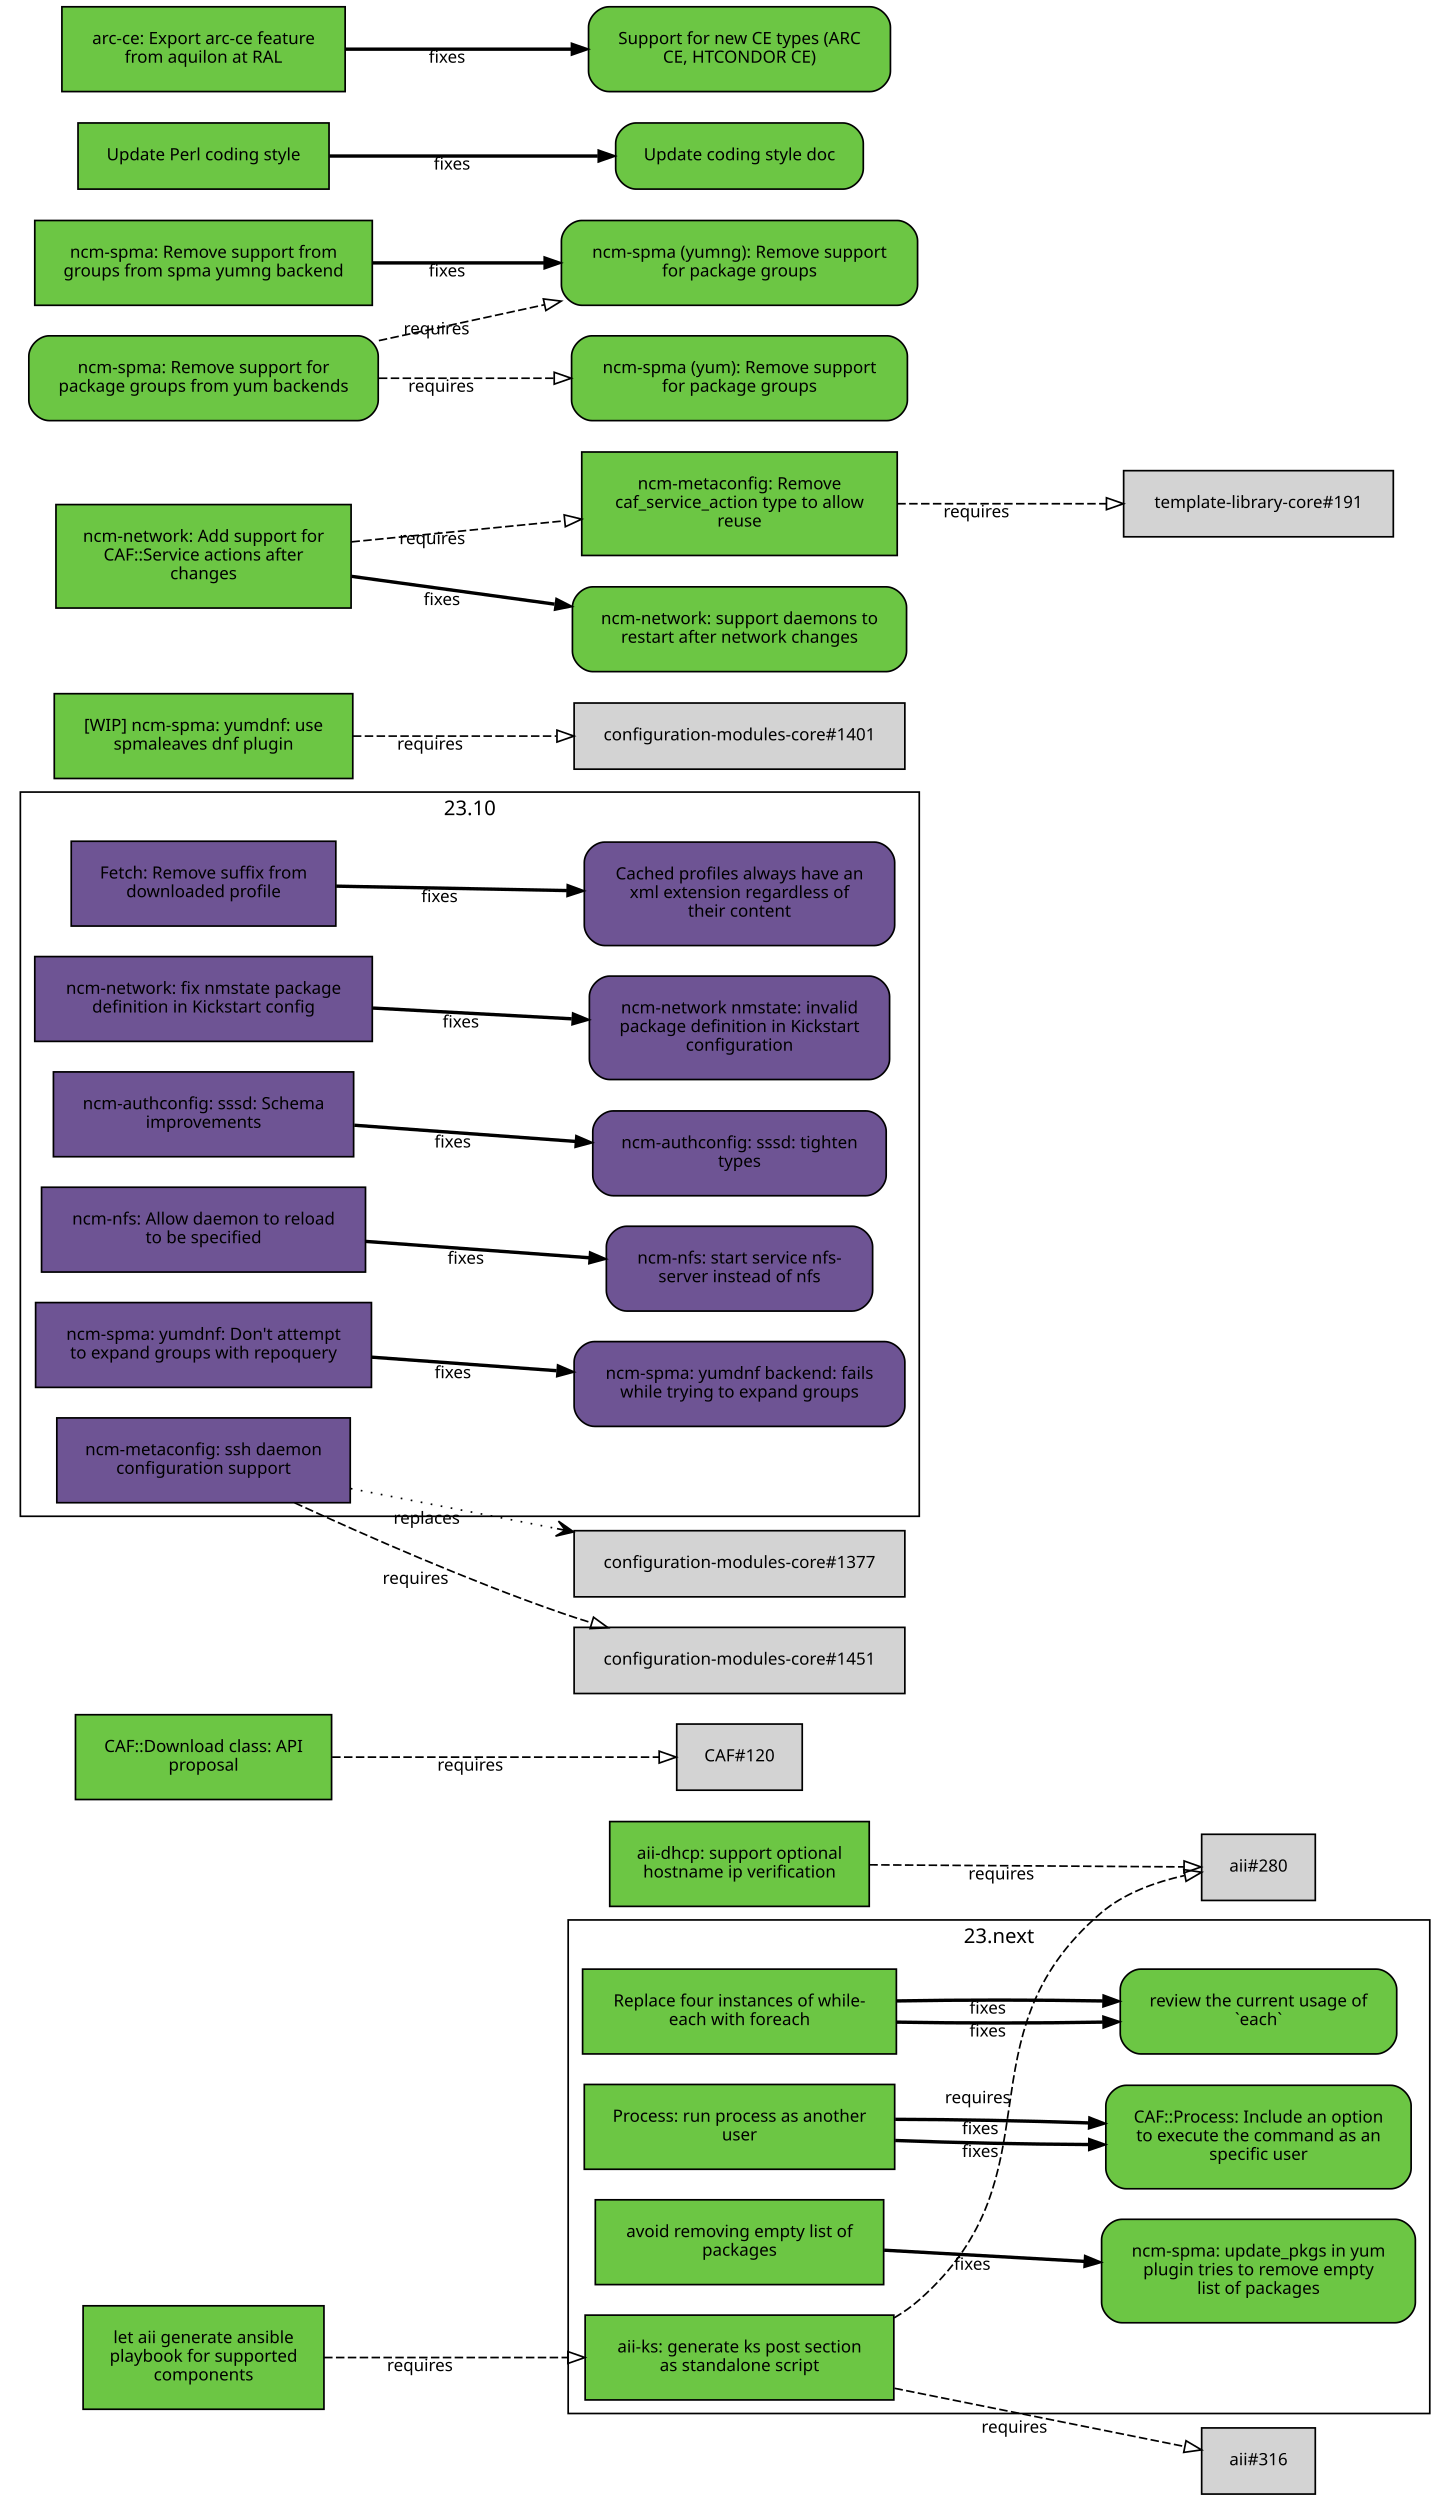
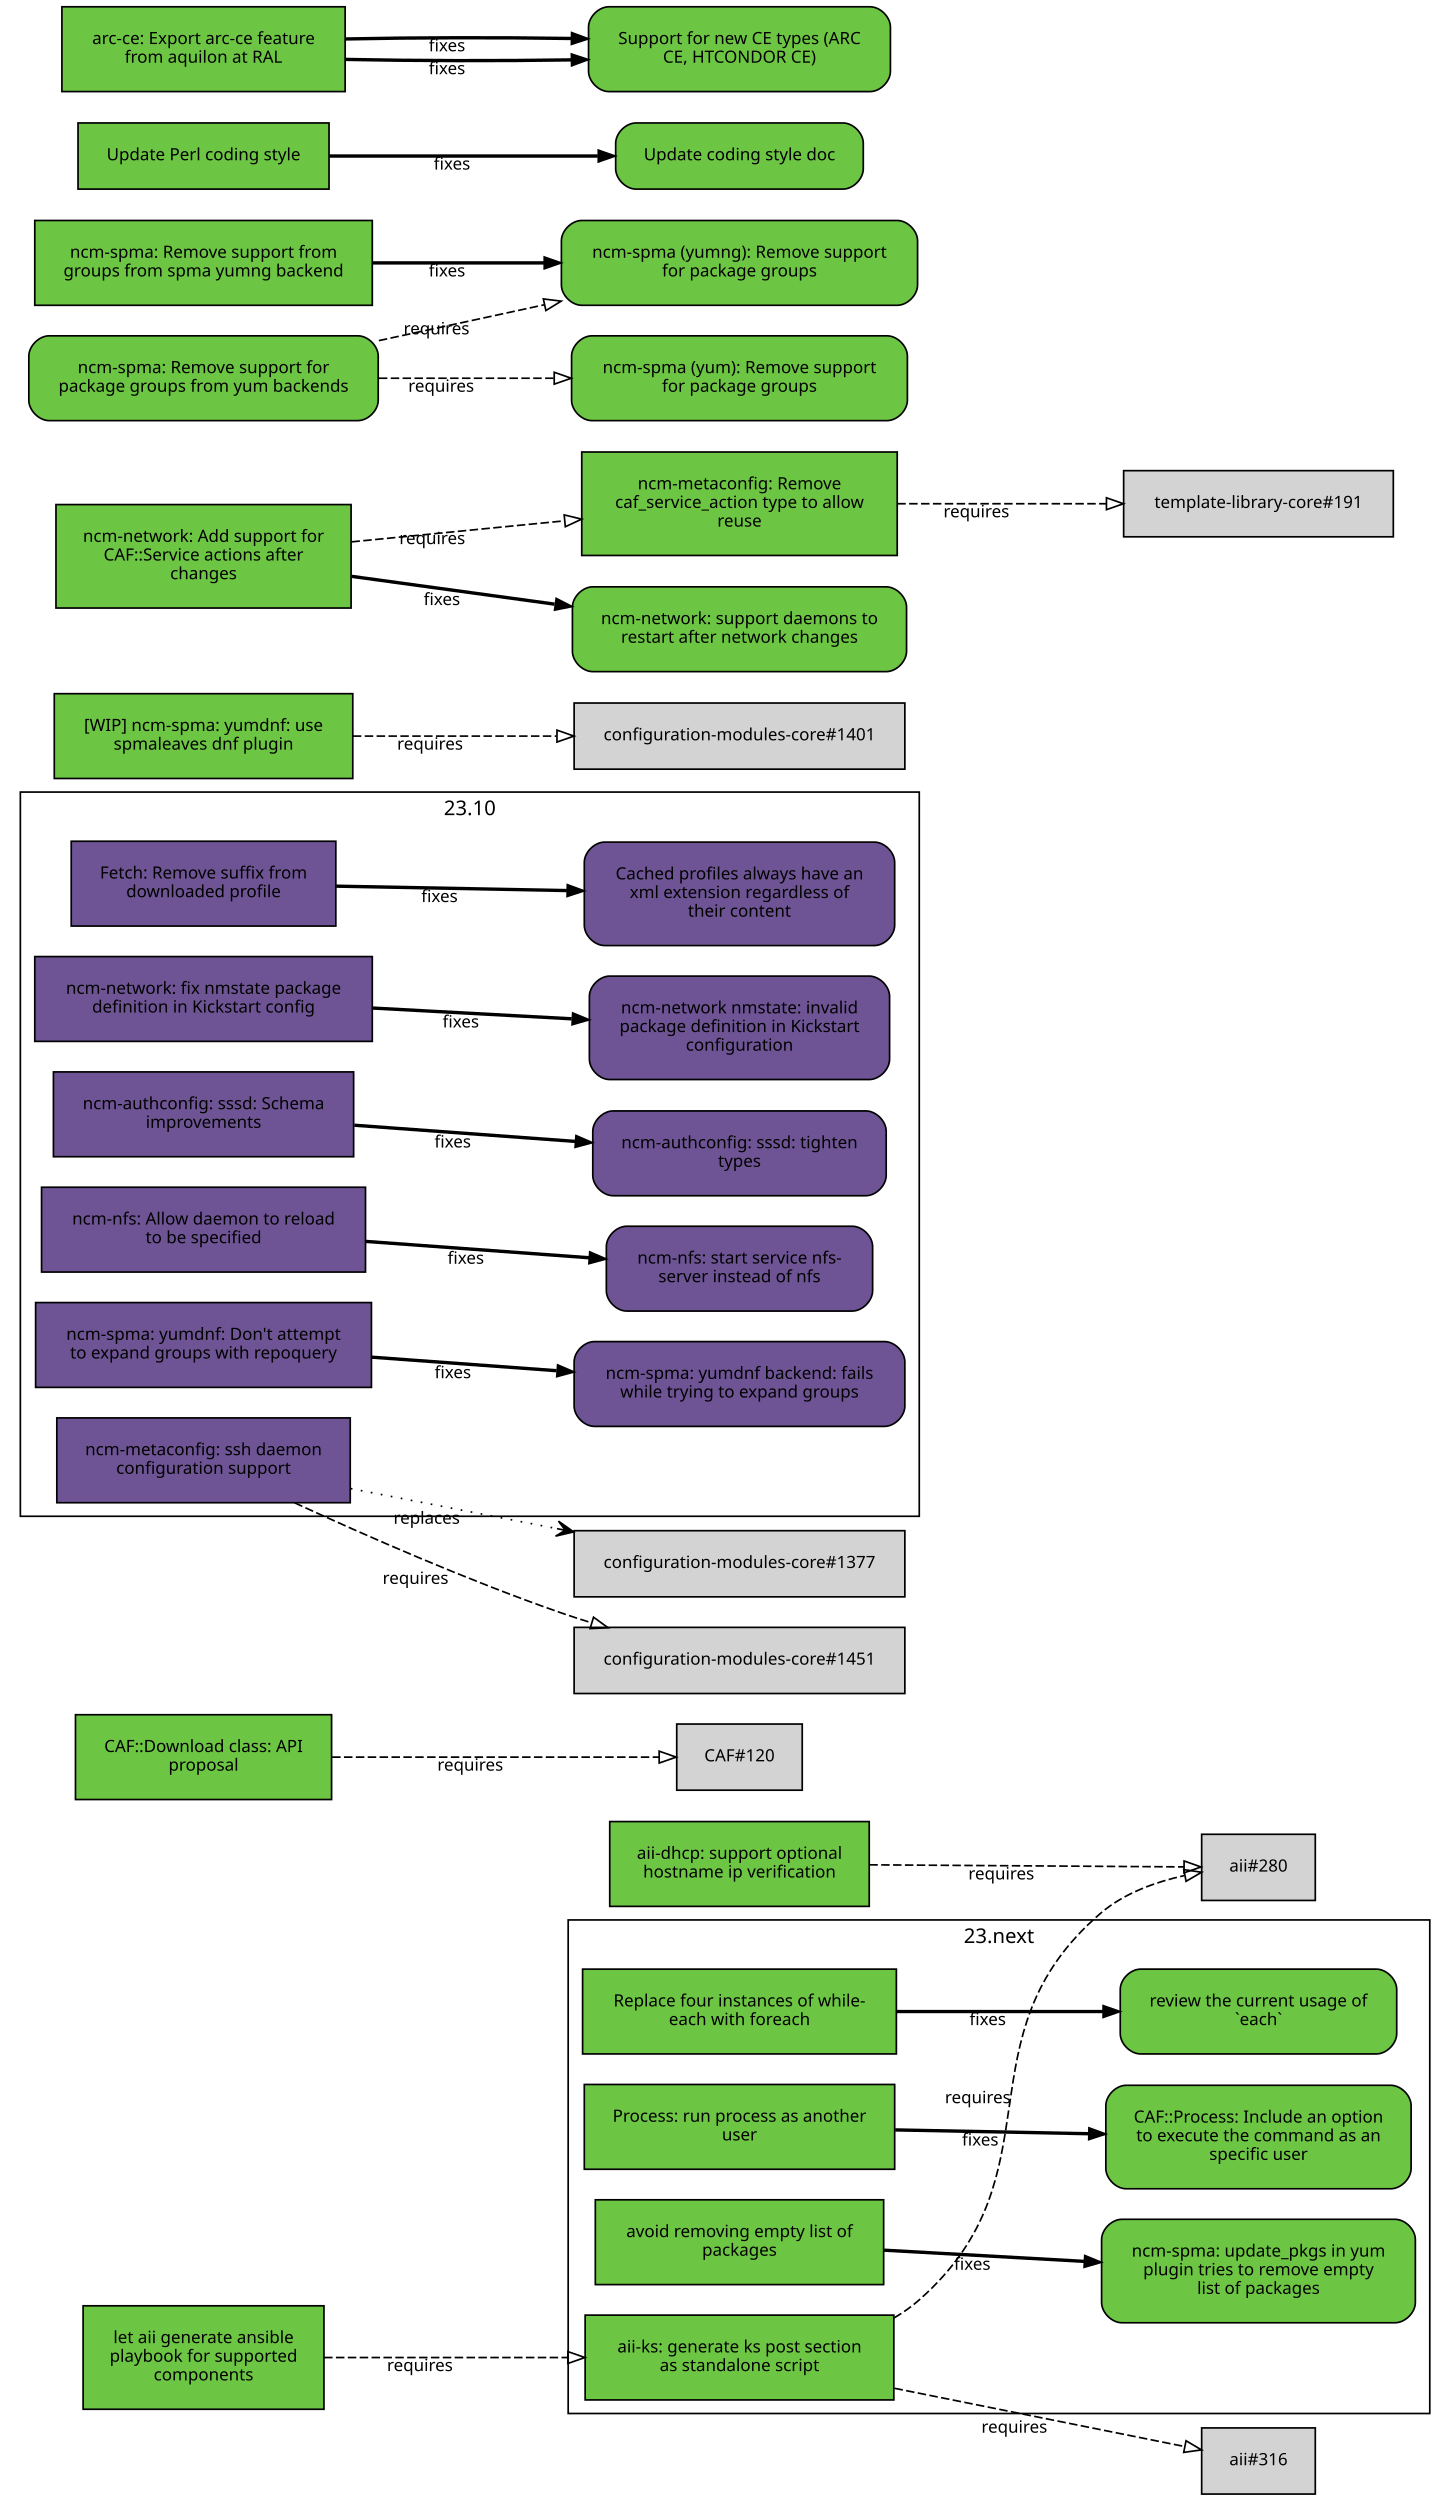
<svg xmlns="http://www.w3.org/2000/svg" xmlns:xlink="http://www.w3.org/1999/xlink" width="855pt" height="1474pt" viewBox="0.00 0.00 855.00 1474.00">
  <g id="graph0" class="graph" transform="scale(1 1) rotate(0) translate(4 1470)">
    <polygon fill="white" stroke="white" points="-4,5 -4,-1470 852,-1470 852,5 -4,5" />
    <g id="clust2" class="cluster">
      <polygon fill="none" stroke="black" points="8,-576 8,-1003 538,-1003 538,-576 8,-576" />
      <text text-anchor="middle" x="273" y="-989.4" font-family="Sans" font-size="12.00">23.10</text>
    </g>
    <g id="clust1" class="cluster">
      <polygon fill="none" stroke="black" points="331,-47 331,-338 839,-338 839,-47 331,-47" />
      <text text-anchor="middle" x="585" y="-324.4" font-family="Sans" font-size="12.00">23.next</text>
    </g>
    <g id="node1" class="node">
      <g id="a_node1">
        <a xlink:href="https://github.com/quattor/aii/pull/328" xlink:title="aii#328 (pull-request)" target="_parent">
          <polygon fill="#6cc644" stroke="black" points="523,-105 341,-105 341,-55 523,-55 523,-105" />
          <text text-anchor="middle" x="432" y="-83" font-family="Sans" font-size="10.00">aii-ks: generate ks post section</text>
          <text text-anchor="middle" x="432" y="-72" font-family="Sans" font-size="10.00">as standalone script</text>
        </a>
      </g>
    </g>
    <g id="node2" class="node">
      <polygon fill="lightgrey" stroke="black" points="771.5,-388.5 704.5,-388.5 704.5,-349.5 771.5,-349.5 771.5,-388.5" />
      <text text-anchor="middle" x="738" y="-366.5" font-family="Sans" font-size="10.00">aii#280</text>
    </g>
    <g id="edge1" class="edge">
      <path fill="none" stroke="black" stroke-dasharray="5,2" d="M523.177,-103.373C528.47,-106.484 533.473,-110.008 538,-114 621.964,-188.027 560.019,-269.143 645,-342 658.709,-353.754 677.321,-360.394 694.218,-364.145" />
      <polygon fill="none" stroke="black" points="693.975,-367.663 704.458,-366.126 695.305,-360.79 693.975,-367.663" />
      <text text-anchor="middle" x="572.527" y="-229.944" font-family="Sans" font-size="10.00">requires</text>
    </g>
    <g id="node3" class="node">
      <polygon fill="lightgrey" stroke="black" points="771.5,-38.5 704.5,-38.5 704.5,0.5 771.5,0.5 771.5,-38.5" />
      <text text-anchor="middle" x="738" y="-16.5" font-family="Sans" font-size="10.00">aii#316</text>
    </g>
    <g id="edge2" class="edge">
      <path fill="none" stroke="black" stroke-dasharray="5,2" d="M523.387,-61.863C580.055,-50.492 650.477,-36.362 694.595,-27.509" />
      <polygon fill="none" stroke="black" points="695.291,-30.939 704.407,-25.54 693.914,-24.076 695.291,-30.939" />
      <text text-anchor="middle" x="594.051" y="-35.671" font-family="Sans" font-size="10.00">requires</text>
    </g>
    <g id="node4" class="node">
      <g id="a_node4">
        <a xlink:href="https://github.com/quattor/aii/pull/331" xlink:title="aii#331 (pull-request)" target="_parent">
          <polygon fill="#6cc644" stroke="black" points="187,-110.5 45,-110.5 45,-49.5 187,-49.5 187,-110.5" />
          <text text-anchor="middle" x="116" y="-88.5" font-family="Sans" font-size="10.00">let aii generate ansible</text>
          <text text-anchor="middle" x="116" y="-77.5" font-family="Sans" font-size="10.00">playbook for supported</text>
          <text text-anchor="middle" x="116" y="-66.5" font-family="Sans" font-size="10.00">components</text>
        </a>
      </g>
    </g>
    <g id="edge3" class="edge">
      <path fill="none" stroke="black" stroke-dasharray="5,2" d="M187.077,-80C229.343,-80 283.883,-80 330.668,-80" />
      <polygon fill="none" stroke="black" points="330.834,-83.5 340.834,-80 330.834,-76.5 330.834,-83.5" />
      <text text-anchor="middle" x="243.574" y="-72" font-family="Sans" font-size="10.00">requires</text>
    </g>
    <g id="node5" class="node">
      <g id="a_node5">
        <a xlink:href="https://github.com/quattor/aii/pull/299" xlink:title="aii#299 (pull-request)" target="_parent">
          <polygon fill="#6cc644" stroke="black" points="508.5,-396 355.5,-396 355.5,-346 508.5,-346 508.5,-396" />
          <text text-anchor="middle" x="432" y="-374" font-family="Sans" font-size="10.00">aii-dhcp: support optional</text>
          <text text-anchor="middle" x="432" y="-363" font-family="Sans" font-size="10.00">hostname ip verification</text>
        </a>
      </g>
    </g>
    <g id="edge4" class="edge">
      <path fill="none" stroke="black" stroke-dasharray="5,2" d="M508.537,-370.503C567.023,-370.118 645.931,-369.599 694.049,-369.283" />
      <polygon fill="none" stroke="black" points="694.146,-372.782 704.123,-369.216 694.1,-365.782 694.146,-372.782" />
      <text text-anchor="middle" x="586.342" y="-361.86" font-family="Sans" font-size="10.00">requires</text>
    </g>
    <g id="node6" class="node">
      <g id="a_node6">
        <a xlink:href="https://github.com/quattor/CAF/pull/277" xlink:title="CAF#277 (pull-request)" target="_parent">
          <polygon fill="#6cc644" stroke="black" points="524.5,-309 339.5,-309 339.5,-259 524.5,-259 524.5,-309" />
          <text text-anchor="middle" x="432" y="-287" font-family="Sans" font-size="10.00">Replace four instances of while-</text>
          <text text-anchor="middle" x="432" y="-276" font-family="Sans" font-size="10.00">each with foreach</text>
        </a>
      </g>
    </g>
    <g id="node7" class="node">
      <g id="a_node7">
        <a xlink:href="https://github.com/quattor/CAF/issues/109" xlink:title="CAF#109 (issue)" target="_parent">
          <path fill="#6cc644" stroke="black" d="M807.5,-309C807.5,-309 668.5,-309 668.5,-309 662.5,-309 656.5,-303 656.5,-297 656.5,-297 656.5,-271 656.5,-271 656.5,-265 662.5,-259 668.5,-259 668.5,-259 807.5,-259 807.5,-259 813.5,-259 819.5,-265 819.5,-271 819.5,-271 819.5,-297 819.5,-297 819.5,-303 813.5,-309 807.5,-309" />
          <text text-anchor="middle" x="738" y="-287" font-family="Sans" font-size="10.00">review the current usage of</text>
          <text text-anchor="middle" x="738" y="-276" font-family="Sans" font-size="10.00">`each`</text>
        </a>
      </g>
    </g>
    <g id="edge5" class="edge">
-       <path fill="none" stroke="black" stroke-width="2" d="M524.622,-277.748C563.139,-277.079 607.831,-277.084 646.253,-277.763" />
-       <polygon fill="black" stroke="black" points="646.327,-281.265 656.394,-277.961 646.464,-274.266 646.327,-281.265" />
-       <text text-anchor="middle" x="578.345" y="-269.254" font-family="Sans" font-size="10.00">fixes</text>
-     </g>
-     <g id="edge7" class="edge">
-       <path fill="none" stroke="black" stroke-width="2" d="M524.622,-290.252C563.139,-290.921 607.831,-290.916 646.253,-290.237" />
-       <polygon fill="black" stroke="black" points="646.464,-293.734 656.394,-290.039 646.327,-286.735 646.464,-293.734" />
-       <text text-anchor="middle" x="578.345" y="-282.746" font-family="Sans" font-size="10.00">fixes</text>
+       <path fill="none" stroke="black" stroke-width="2" d="M524.622,-284C563.139,-284 607.831,-284 646.253,-284" />
+       <polygon fill="black" stroke="black" points="646.394,-287.5 656.394,-284 646.394,-280.5 646.394,-287.5" />
+       <text text-anchor="middle" x="578.345" y="-276" font-family="Sans" font-size="10.00">fixes</text>
    </g>
    <g id="node8" class="node">
      <g id="a_node8">
        <a xlink:href="https://github.com/quattor/CAF/pull/257" xlink:title="CAF#257 (pull-request)" target="_parent">
          <polygon fill="#6cc644" stroke="black" points="523.5,-241 340.5,-241 340.5,-191 523.5,-191 523.5,-241" />
          <text text-anchor="middle" x="432" y="-219" font-family="Sans" font-size="10.00">Process: run process as another</text>
          <text text-anchor="middle" x="432" y="-208" font-family="Sans" font-size="10.00">user</text>
        </a>
      </g>
    </g>
    <g id="node9" class="node">
      <g id="a_node9">
        <a xlink:href="https://github.com/quattor/CAF/issues/253" xlink:title="CAF#253 (issue)" target="_parent">
          <path fill="#6cc644" stroke="black" d="M816,-240.5C816,-240.5 660,-240.5 660,-240.5 654,-240.5 648,-234.5 648,-228.5 648,-228.5 648,-191.5 648,-191.5 648,-185.5 654,-179.5 660,-179.5 660,-179.5 816,-179.5 816,-179.5 822,-179.5 828,-185.5 828,-191.5 828,-191.5 828,-228.5 828,-228.5 828,-234.5 822,-240.5 816,-240.5" />
          <text text-anchor="middle" x="738" y="-218.5" font-family="Sans" font-size="10.00">CAF::Process: Include an option</text>
          <text text-anchor="middle" x="738" y="-207.5" font-family="Sans" font-size="10.00">to execute the command as an</text>
          <text text-anchor="middle" x="738" y="-196.5" font-family="Sans" font-size="10.00">specific user</text>
        </a>
      </g>
    </g>
    <g id="edge6" class="edge">
-       <path fill="none" stroke="black" stroke-width="2" d="M523.798,-207.97C559.701,-206.628 601.072,-205.766 637.762,-205.584" />
-       <polygon fill="black" stroke="black" points="637.989,-209.083 647.977,-205.551 637.966,-202.083 637.989,-209.083" />
-       <text text-anchor="middle" x="573.947" y="-198.231" font-family="Sans" font-size="10.00">fixes</text>
-     </g>
-     <g id="edge8" class="edge">
-       <path fill="none" stroke="black" stroke-width="2" d="M523.798,-220.446C559.701,-220.371 601.072,-219.6 637.762,-218.333" />
-       <polygon fill="black" stroke="black" points="638.111,-221.823 647.977,-217.963 637.857,-214.828 638.111,-221.823" />
-       <text text-anchor="middle" x="573.947" y="-211.731" font-family="Sans" font-size="10.00">fixes</text>
+       <path fill="none" stroke="black" stroke-width="2" d="M523.798,-214.208C559.701,-213.499 601.072,-212.683 637.762,-211.959" />
+       <polygon fill="black" stroke="black" points="638.048,-215.454 647.977,-211.757 637.91,-208.455 638.048,-215.454" />
+       <text text-anchor="middle" x="573.947" y="-204.981" font-family="Sans" font-size="10.00">fixes</text>
    </g>
    <g id="node10" class="node">
      <g id="a_node10">
        <a xlink:href="https://github.com/quattor/CAF/pull/110" xlink:title="CAF#110 (pull-request)" target="_parent">
          <polygon fill="#6cc644" stroke="black" points="191.5,-459 40.5,-459 40.5,-409 191.5,-409 191.5,-459" />
          <text text-anchor="middle" x="116" y="-437" font-family="Sans" font-size="10.00">CAF::Download class: API</text>
          <text text-anchor="middle" x="116" y="-426" font-family="Sans" font-size="10.00">proposal</text>
        </a>
      </g>
    </g>
    <g id="node11" class="node">
      <polygon fill="lightgrey" stroke="black" points="469,-453.5 395,-453.5 395,-414.5 469,-414.5 469,-453.5" />
      <text text-anchor="middle" x="432" y="-431.5" font-family="Sans" font-size="10.00">CAF#120</text>
    </g>
-     <g id="edge9" class="edge">
+     <g id="edge7" class="edge">
      <path fill="none" stroke="black" stroke-dasharray="5,2" d="M191.812,-434C251.718,-434 333.856,-434 384.623,-434" />
      <polygon fill="none" stroke="black" points="384.651,-437.5 394.651,-434 384.651,-430.5 384.651,-437.5" />
      <text text-anchor="middle" x="273.255" y="-426" font-family="Sans" font-size="10.00">requires</text>
    </g>
    <g id="node12" class="node">
      <g id="a_node12">
        <a xlink:href="https://github.com/quattor/CCM/pull/210" xlink:title="CCM#210 (pull-request)" target="_parent">
          <polygon fill="#6e5494" stroke="black" points="194,-974 38,-974 38,-924 194,-924 194,-974" />
          <text text-anchor="middle" x="116" y="-952" font-family="Sans" font-size="10.00">Fetch: Remove suffix from</text>
          <text text-anchor="middle" x="116" y="-941" font-family="Sans" font-size="10.00">downloaded profile</text>
        </a>
      </g>
    </g>
    <g id="node13" class="node">
      <g id="a_node13">
        <a xlink:href="https://github.com/quattor/CCM/issues/204" xlink:title="CCM#204 (issue)" target="_parent">
          <path fill="#6e5494" stroke="black" d="M511.5,-973.5C511.5,-973.5 352.5,-973.5 352.5,-973.5 346.5,-973.5 340.5,-967.5 340.5,-961.5 340.5,-961.5 340.5,-924.5 340.5,-924.5 340.5,-918.5 346.5,-912.5 352.5,-912.5 352.5,-912.5 511.5,-912.5 511.5,-912.5 517.5,-912.5 523.5,-918.5 523.5,-924.5 523.5,-924.5 523.5,-961.5 523.5,-961.5 523.5,-967.5 517.5,-973.5 511.5,-973.5" />
          <text text-anchor="middle" x="432" y="-951.5" font-family="Sans" font-size="10.00">Cached profiles always have an</text>
          <text text-anchor="middle" x="432" y="-940.5" font-family="Sans" font-size="10.00">xml extension regardless of</text>
          <text text-anchor="middle" x="432" y="-929.5" font-family="Sans" font-size="10.00">their content</text>
        </a>
      </g>
    </g>
-     <g id="edge10" class="edge">
+     <g id="edge8" class="edge">
      <path fill="none" stroke="black" stroke-width="2" d="M194.215,-947.525C235.236,-946.741 286.154,-945.768 330.251,-944.925" />
      <polygon fill="black" stroke="black" points="330.492,-948.421 340.423,-944.731 330.358,-941.423 330.492,-948.421" />
      <text text-anchor="middle" x="255.112" y="-938.132" font-family="Sans" font-size="10.00">fixes</text>
    </g>
    <g id="node14" class="node">
      <g id="a_node14">
        <a xlink:href="https://github.com/quattor/configuration-modules-core/pull/1630" xlink:title="configuration-modules-core#1630 (pull-request)" target="_parent">
          <polygon fill="#6e5494" stroke="black" points="215.5,-906 16.5,-906 16.5,-856 215.5,-856 215.5,-906" />
          <text text-anchor="middle" x="116" y="-884" font-family="Sans" font-size="10.00">ncm-network: fix nmstate package</text>
          <text text-anchor="middle" x="116" y="-873" font-family="Sans" font-size="10.00">definition in Kickstart config</text>
        </a>
      </g>
    </g>
    <g id="node15" class="node">
      <g id="a_node15">
        <a xlink:href="https://github.com/quattor/configuration-modules-core/issues/1629" xlink:title="configuration-modules-core#1629 (issue)" target="_parent">
          <path fill="#6e5494" stroke="black" d="M508.5,-894.5C508.5,-894.5 355.5,-894.5 355.5,-894.5 349.5,-894.5 343.5,-888.5 343.5,-882.5 343.5,-882.5 343.5,-845.5 343.5,-845.5 343.5,-839.5 349.5,-833.5 355.5,-833.5 355.5,-833.5 508.5,-833.5 508.5,-833.5 514.5,-833.5 520.5,-839.5 520.5,-845.5 520.5,-845.5 520.5,-882.5 520.5,-882.5 520.5,-888.5 514.5,-894.5 508.5,-894.5" />
          <text text-anchor="middle" x="432" y="-872.5" font-family="Sans" font-size="10.00">ncm-network nmstate: invalid</text>
          <text text-anchor="middle" x="432" y="-861.5" font-family="Sans" font-size="10.00">package definition in Kickstart</text>
          <text text-anchor="middle" x="432" y="-850.5" font-family="Sans" font-size="10.00">configuration</text>
        </a>
      </g>
    </g>
-     <g id="edge11" class="edge">
+     <g id="edge9" class="edge">
      <path fill="none" stroke="black" stroke-width="2" d="M215.921,-875.644C253.303,-873.621 295.798,-871.32 333.087,-869.301" />
      <polygon fill="black" stroke="black" points="333.662,-872.775 343.458,-868.74 333.283,-865.785 333.662,-872.775" />
      <text text-anchor="middle" x="267.683" y="-864.192" font-family="Sans" font-size="10.00">fixes</text>
    </g>
    <g id="node16" class="node">
      <g id="a_node16">
        <a xlink:href="https://github.com/quattor/configuration-modules-core/pull/1622" xlink:title="configuration-modules-core#1622 (pull-request)" target="_parent">
          <polygon fill="#6e5494" stroke="black" points="204.5,-838 27.5,-838 27.5,-788 204.5,-788 204.5,-838" />
          <text text-anchor="middle" x="116" y="-816" font-family="Sans" font-size="10.00">ncm-authconfig: sssd: Schema</text>
          <text text-anchor="middle" x="116" y="-805" font-family="Sans" font-size="10.00">improvements</text>
        </a>
      </g>
    </g>
    <g id="node17" class="node">
      <g id="a_node17">
        <a xlink:href="https://github.com/quattor/configuration-modules-core/issues/1471" xlink:title="configuration-modules-core#1471 (issue)" target="_parent">
          <path fill="#6e5494" stroke="black" d="M506.5,-815C506.5,-815 357.5,-815 357.5,-815 351.5,-815 345.5,-809 345.5,-803 345.5,-803 345.5,-777 345.5,-777 345.5,-771 351.5,-765 357.5,-765 357.5,-765 506.5,-765 506.5,-765 512.5,-765 518.5,-771 518.5,-777 518.5,-777 518.5,-803 518.5,-803 518.5,-809 512.5,-815 506.5,-815" />
          <text text-anchor="middle" x="432" y="-793" font-family="Sans" font-size="10.00">ncm-authconfig: sssd: tighten</text>
          <text text-anchor="middle" x="432" y="-782" font-family="Sans" font-size="10.00">types</text>
        </a>
      </g>
    </g>
-     <g id="edge12" class="edge">
+     <g id="edge10" class="edge">
      <path fill="none" stroke="black" stroke-width="2" d="M204.884,-806.563C245.446,-803.592 293.697,-800.057 335.189,-797.018" />
      <polygon fill="black" stroke="black" points="335.589,-800.498 345.307,-796.277 335.078,-793.517 335.589,-800.498" />
      <text text-anchor="middle" x="262.92" y="-793.433" font-family="Sans" font-size="10.00">fixes</text>
    </g>
    <g id="node18" class="node">
      <g id="a_node18">
        <a xlink:href="https://github.com/quattor/configuration-modules-core/pull/1621" xlink:title="configuration-modules-core#1621 (pull-request)" target="_parent">
          <polygon fill="#6e5494" stroke="black" points="211.5,-770 20.5,-770 20.5,-720 211.5,-720 211.5,-770" />
          <text text-anchor="middle" x="116" y="-748" font-family="Sans" font-size="10.00">ncm-nfs: Allow daemon to reload</text>
          <text text-anchor="middle" x="116" y="-737" font-family="Sans" font-size="10.00">to be specified</text>
        </a>
      </g>
    </g>
    <g id="node19" class="node">
      <g id="a_node19">
        <a xlink:href="https://github.com/quattor/configuration-modules-core/issues/1618" xlink:title="configuration-modules-core#1618 (issue)" target="_parent">
          <path fill="#6e5494" stroke="black" d="M498.5,-747C498.5,-747 365.5,-747 365.5,-747 359.5,-747 353.5,-741 353.5,-735 353.5,-735 353.5,-709 353.5,-709 353.5,-703 359.5,-697 365.5,-697 365.5,-697 498.5,-697 498.5,-697 504.5,-697 510.5,-703 510.5,-709 510.5,-709 510.5,-735 510.5,-735 510.5,-741 504.5,-747 498.5,-747" />
          <text text-anchor="middle" x="432" y="-725" font-family="Sans" font-size="10.00">ncm-nfs: start service nfs-</text>
          <text text-anchor="middle" x="432" y="-714" font-family="Sans" font-size="10.00">server instead of nfs</text>
        </a>
      </g>
    </g>
-     <g id="edge13" class="edge">
+     <g id="edge11" class="edge">
      <path fill="none" stroke="black" stroke-width="2" d="M211.636,-738.068C253.508,-735.001 302.447,-731.416 343.464,-728.412" />
      <polygon fill="black" stroke="black" points="343.722,-731.902 353.439,-727.681 343.21,-724.921 343.722,-731.902" />
      <text text-anchor="middle" x="270.635" y="-724.868" font-family="Sans" font-size="10.00">fixes</text>
    </g>
    <g id="node20" class="node">
      <g id="a_node20">
        <a xlink:href="https://github.com/quattor/configuration-modules-core/pull/1620" xlink:title="configuration-modules-core#1620 (pull-request)" target="_parent">
          <polygon fill="#6e5494" stroke="black" points="215,-702 17,-702 17,-652 215,-652 215,-702" />
          <text text-anchor="middle" x="116" y="-680" font-family="Sans" font-size="10.00">ncm-spma: yumdnf: Don't attempt</text>
          <text text-anchor="middle" x="116" y="-669" font-family="Sans" font-size="10.00">to expand groups with repoquery</text>
        </a>
      </g>
    </g>
    <g id="node21" class="node">
      <g id="a_node21">
        <a xlink:href="https://github.com/quattor/configuration-modules-core/issues/1524" xlink:title="configuration-modules-core#1524 (issue)" target="_parent">
          <path fill="#6e5494" stroke="black" d="M517.5,-679C517.5,-679 346.5,-679 346.5,-679 340.5,-679 334.5,-673 334.5,-667 334.5,-667 334.5,-641 334.5,-641 334.5,-635 340.5,-629 346.5,-629 346.5,-629 517.5,-629 517.5,-629 523.5,-629 529.5,-635 529.5,-641 529.5,-641 529.5,-667 529.5,-667 529.5,-673 523.5,-679 517.5,-679" />
          <text text-anchor="middle" x="432" y="-657" font-family="Sans" font-size="10.00">ncm-spma: yumdnf backend: fails</text>
          <text text-anchor="middle" x="432" y="-646" font-family="Sans" font-size="10.00">while trying to expand groups</text>
        </a>
      </g>
    </g>
-     <g id="edge14" class="edge">
+     <g id="edge12" class="edge">
      <path fill="none" stroke="black" stroke-width="2" d="M215.06,-669.817C249.699,-667.28 288.815,-664.415 324.146,-661.827" />
      <polygon fill="black" stroke="black" points="324.773,-665.29 334.491,-661.069 324.262,-658.309 324.773,-665.29" />
      <text text-anchor="middle" x="262.99" y="-657.428" font-family="Sans" font-size="10.00">fixes</text>
    </g>
    <g id="node22" class="node">
      <g id="a_node22">
        <a xlink:href="https://github.com/quattor/configuration-modules-core/pull/1554" xlink:title="configuration-modules-core#1554 (pull-request)" target="_parent">
          <polygon fill="#6cc644" stroke="black" points="517,-173 347,-173 347,-123 517,-123 517,-173" />
          <text text-anchor="middle" x="432" y="-151" font-family="Sans" font-size="10.00">avoid removing empty list of</text>
          <text text-anchor="middle" x="432" y="-140" font-family="Sans" font-size="10.00">packages</text>
        </a>
      </g>
    </g>
    <g id="node23" class="node">
      <g id="a_node23">
        <a xlink:href="https://github.com/quattor/configuration-modules-core/issues/1553" xlink:title="configuration-modules-core#1553 (issue)" target="_parent">
          <path fill="#6cc644" stroke="black" d="M818.5,-161.5C818.5,-161.5 657.5,-161.5 657.5,-161.5 651.5,-161.5 645.5,-155.5 645.5,-149.5 645.5,-149.5 645.5,-112.5 645.5,-112.5 645.5,-106.5 651.5,-100.5 657.5,-100.5 657.5,-100.5 818.5,-100.5 818.5,-100.5 824.5,-100.5 830.5,-106.5 830.5,-112.5 830.5,-112.5 830.5,-149.5 830.5,-149.5 830.5,-155.5 824.5,-161.5 818.5,-161.5" />
          <text text-anchor="middle" x="738" y="-139.5" font-family="Sans" font-size="10.00">ncm-spma: update_pkgs in yum</text>
          <text text-anchor="middle" x="738" y="-128.5" font-family="Sans" font-size="10.00">plugin tries to remove empty</text>
          <text text-anchor="middle" x="738" y="-117.5" font-family="Sans" font-size="10.00">list of packages</text>
        </a>
      </g>
    </g>
-     <g id="edge15" class="edge">
+     <g id="edge13" class="edge">
      <path fill="none" stroke="black" stroke-width="2" d="M517.277,-143.287C553.812,-141.244 596.909,-138.834 635.213,-136.692" />
      <polygon fill="black" stroke="black" points="635.57,-140.178 645.359,-136.125 635.179,-133.189 635.57,-140.178" />
      <text text-anchor="middle" x="569.248" y="-131.71" font-family="Sans" font-size="10.00">fixes</text>
    </g>
    <g id="node24" class="node">
      <g id="a_node24">
        <a xlink:href="https://github.com/quattor/configuration-modules-core/pull/1452" xlink:title="configuration-modules-core#1452 (pull-request)" target="_parent">
          <polygon fill="#6e5494" stroke="black" points="202.5,-634 29.5,-634 29.5,-584 202.5,-584 202.5,-634" />
          <text text-anchor="middle" x="116" y="-612" font-family="Sans" font-size="10.00">ncm-metaconfig: ssh daemon</text>
          <text text-anchor="middle" x="116" y="-601" font-family="Sans" font-size="10.00">configuration support</text>
        </a>
      </g>
    </g>
    <g id="node25" class="node">
      <polygon fill="lightgrey" stroke="black" points="529.5,-567.5 334.5,-567.5 334.5,-528.5 529.5,-528.5 529.5,-567.5" />
      <text text-anchor="middle" x="432" y="-545.5" font-family="Sans" font-size="10.00">configuration-modules-core#1377</text>
    </g>
-     <g id="edge16" class="edge">
+     <g id="edge14" class="edge">
      <path fill="none" stroke="black" stroke-dasharray="1,5" d="M202.802,-592.331C240.298,-585.047 284.669,-576.427 324.269,-568.734" />
      <polygon fill="black" stroke="black" points="334.228,-566.8 325.269,-573.124 329.319,-567.753 324.411,-568.707 324.411,-568.707 324.411,-568.707 329.319,-567.753 323.553,-564.289 334.228,-566.8 334.228,-566.8" />
      <text text-anchor="middle" x="247.583" y="-571.552" font-family="Sans" font-size="10.00">replaces</text>
    </g>
    <g id="node26" class="node">
      <polygon fill="lightgrey" stroke="black" points="529.5,-510.5 334.5,-510.5 334.5,-471.5 529.5,-471.5 529.5,-510.5" />
      <text text-anchor="middle" x="432" y="-488.5" font-family="Sans" font-size="10.00">configuration-modules-core#1451</text>
    </g>
-     <g id="edge17" class="edge">
+     <g id="edge15" class="edge">
      <path fill="none" stroke="black" stroke-dasharray="5,2" d="M169.693,-583.943C211.678,-564.586 272.288,-537.982 327,-519 332.797,-516.989 338.816,-515.033 344.905,-513.152" />
      <polygon fill="none" stroke="black" points="345.944,-516.495 354.51,-510.26 343.926,-509.792 345.944,-516.495" />
      <text text-anchor="middle" x="240.995" y="-536.113" font-family="Sans" font-size="10.00">requires</text>
    </g>
    <g id="node27" class="node">
      <g id="a_node27">
        <a xlink:href="https://github.com/quattor/configuration-modules-core/pull/1507" xlink:title="configuration-modules-core#1507 (pull-request)" target="_parent">
          <polygon fill="#6cc644" stroke="black" points="204,-1061 28,-1061 28,-1011 204,-1011 204,-1061" />
          <text text-anchor="middle" x="116" y="-1039" font-family="Sans" font-size="10.00">[WIP] ncm-spma: yumdnf: use</text>
          <text text-anchor="middle" x="116" y="-1028" font-family="Sans" font-size="10.00">spmaleaves dnf plugin</text>
        </a>
      </g>
    </g>
    <g id="node28" class="node">
      <polygon fill="lightgrey" stroke="black" points="529.5,-1055.5 334.5,-1055.5 334.5,-1016.5 529.5,-1016.5 529.5,-1055.5" />
      <text text-anchor="middle" x="432" y="-1033.5" font-family="Sans" font-size="10.00">configuration-modules-core#1401</text>
    </g>
-     <g id="edge18" class="edge">
+     <g id="edge16" class="edge">
      <path fill="none" stroke="black" stroke-dasharray="5,2" d="M204.05,-1036C241.203,-1036 284.927,-1036 324.027,-1036" />
      <polygon fill="none" stroke="black" points="324.391,-1039.5 334.391,-1036 324.391,-1032.5 324.391,-1039.5" />
      <text text-anchor="middle" x="249.549" y="-1028" font-family="Sans" font-size="10.00">requires</text>
    </g>
    <g id="node29" class="node">
      <g id="a_node29">
        <a xlink:href="https://github.com/quattor/configuration-modules-core/pull/1336" xlink:title="configuration-modules-core#1336 (pull-request)" target="_parent">
          <polygon fill="#6cc644" stroke="black" points="203,-1172.5 29,-1172.5 29,-1111.5 203,-1111.5 203,-1172.5" />
          <text text-anchor="middle" x="116" y="-1150.5" font-family="Sans" font-size="10.00">ncm-network: Add support for</text>
          <text text-anchor="middle" x="116" y="-1139.5" font-family="Sans" font-size="10.00">CAF::Service actions after</text>
          <text text-anchor="middle" x="116" y="-1128.5" font-family="Sans" font-size="10.00">changes</text>
        </a>
      </g>
    </g>
    <g id="node30" class="node">
      <g id="a_node30">
        <a xlink:href="https://github.com/quattor/configuration-modules-core/pull/1335" xlink:title="configuration-modules-core#1335 (pull-request)" target="_parent">
          <polygon fill="#6cc644" stroke="black" points="525,-1203.5 339,-1203.5 339,-1142.5 525,-1142.5 525,-1203.5" />
          <text text-anchor="middle" x="432" y="-1181.5" font-family="Sans" font-size="10.00">ncm-metaconfig: Remove</text>
          <text text-anchor="middle" x="432" y="-1170.5" font-family="Sans" font-size="10.00">caf_service_action type to allow</text>
          <text text-anchor="middle" x="432" y="-1159.5" font-family="Sans" font-size="10.00">reuse</text>
        </a>
      </g>
    </g>
-     <g id="edge19" class="edge">
+     <g id="edge17" class="edge">
      <path fill="none" stroke="black" stroke-dasharray="5,2" d="M203.217,-1150.51C242.047,-1154.35 288.184,-1158.9 328.746,-1162.9" />
      <polygon fill="none" stroke="black" points="328.636,-1166.41 338.931,-1163.91 329.323,-1159.44 328.636,-1166.41" />
      <text text-anchor="middle" x="250.868" y="-1149.19" font-family="Sans" font-size="10.00">requires</text>
    </g>
    <g id="node31" class="node">
      <g id="a_node31">
        <a xlink:href="https://github.com/quattor/configuration-modules-core/issues/1071" xlink:title="configuration-modules-core#1071 (issue)" target="_parent">
          <path fill="#6cc644" stroke="black" d="M518.5,-1124C518.5,-1124 345.5,-1124 345.5,-1124 339.5,-1124 333.5,-1118 333.5,-1112 333.5,-1112 333.5,-1086 333.5,-1086 333.5,-1080 339.5,-1074 345.5,-1074 345.5,-1074 518.5,-1074 518.5,-1074 524.5,-1074 530.5,-1080 530.5,-1086 530.5,-1086 530.5,-1112 530.5,-1112 530.5,-1118 524.5,-1124 518.5,-1124" />
          <text text-anchor="middle" x="432" y="-1102" font-family="Sans" font-size="10.00">ncm-network: support daemons to</text>
          <text text-anchor="middle" x="432" y="-1091" font-family="Sans" font-size="10.00">restart after network changes</text>
        </a>
      </g>
    </g>
-     <g id="edge20" class="edge">
+     <g id="edge18" class="edge">
      <path fill="none" stroke="black" stroke-width="2" d="M203.217,-1130.19C240.216,-1125.13 283.848,-1119.15 322.972,-1113.79" />
      <polygon fill="black" stroke="black" points="323.912,-1117.2 333.344,-1112.37 322.962,-1110.26 323.912,-1117.2" />
      <text text-anchor="middle" x="256.527" y="-1113.25" font-family="Sans" font-size="10.00">fixes</text>
    </g>
    <g id="node32" class="node">
      <polygon fill="lightgrey" stroke="black" points="817.5,-1192.5 658.5,-1192.5 658.5,-1153.5 817.5,-1153.5 817.5,-1192.5" />
      <text text-anchor="middle" x="738" y="-1170.5" font-family="Sans" font-size="10.00">template-library-core#191</text>
    </g>
-     <g id="edge21" class="edge">
+     <g id="edge19" class="edge">
      <path fill="none" stroke="black" stroke-dasharray="5,2" d="M525.035,-1173C564.097,-1173 609.452,-1173 648.16,-1173" />
      <polygon fill="none" stroke="black" points="648.369,-1176.5 658.369,-1173 648.369,-1169.5 648.369,-1176.5" />
      <text text-anchor="middle" x="571.665" y="-1165" font-family="Sans" font-size="10.00">requires</text>
    </g>
    <g id="node33" class="node">
      <g id="a_node33">
        <a xlink:href="https://github.com/quattor/configuration-modules-core/pull/1148" xlink:title="configuration-modules-core#1148 (pull-request)" target="_parent">
          <polygon fill="#6cc644" stroke="black" points="215.5,-1340 16.5,-1340 16.5,-1290 215.5,-1290 215.5,-1340" />
          <text text-anchor="middle" x="116" y="-1318" font-family="Sans" font-size="10.00">ncm-spma: Remove support from</text>
          <text text-anchor="middle" x="116" y="-1307" font-family="Sans" font-size="10.00">groups from spma yumng backend</text>
        </a>
      </g>
    </g>
    <g id="node34" class="node">
      <g id="a_node34">
        <a xlink:href="https://github.com/quattor/configuration-modules-core/issues/952" xlink:title="configuration-modules-core#952 (issue)" target="_parent">
          <path fill="#6cc644" stroke="black" d="M525,-1340C525,-1340 339,-1340 339,-1340 333,-1340 327,-1334 327,-1328 327,-1328 327,-1302 327,-1302 327,-1296 333,-1290 339,-1290 339,-1290 525,-1290 525,-1290 531,-1290 537,-1296 537,-1302 537,-1302 537,-1328 537,-1328 537,-1334 531,-1340 525,-1340" />
          <text text-anchor="middle" x="432" y="-1318" font-family="Sans" font-size="10.00">ncm-spma (yumng): Remove support</text>
          <text text-anchor="middle" x="432" y="-1307" font-family="Sans" font-size="10.00">for package groups</text>
        </a>
      </g>
    </g>
-     <g id="edge22" class="edge">
+     <g id="edge20" class="edge">
      <path fill="none" stroke="black" stroke-width="2" d="M215.921,-1315C247.933,-1315 283.695,-1315 316.726,-1315" />
      <polygon fill="black" stroke="black" points="316.883,-1318.5 326.883,-1315 316.882,-1311.5 316.883,-1318.5" />
      <text text-anchor="middle" x="259.546" y="-1307" font-family="Sans" font-size="10.00">fixes</text>
    </g>
    <g id="node35" class="node">
      <g id="a_node35">
        <a xlink:href="https://github.com/quattor/configuration-modules-core/issues/950" xlink:title="configuration-modules-core#950 (issue)" target="_parent">
          <path fill="#6cc644" stroke="black" d="M207,-1272C207,-1272 25,-1272 25,-1272 19,-1272 13,-1266 13,-1260 13,-1260 13,-1234 13,-1234 13,-1228 19,-1222 25,-1222 25,-1222 207,-1222 207,-1222 213,-1222 219,-1228 219,-1234 219,-1234 219,-1260 219,-1260 219,-1266 213,-1272 207,-1272" />
          <text text-anchor="middle" x="116" y="-1250" font-family="Sans" font-size="10.00">ncm-spma: Remove support for</text>
          <text text-anchor="middle" x="116" y="-1239" font-family="Sans" font-size="10.00">package groups from yum backends</text>
        </a>
      </g>
    </g>
    <g id="node36" class="node">
      <g id="a_node36">
        <a xlink:href="https://github.com/quattor/configuration-modules-core/issues/951" xlink:title="configuration-modules-core#951 (issue)" target="_parent">
          <path fill="#6cc644" stroke="black" d="M519,-1272C519,-1272 345,-1272 345,-1272 339,-1272 333,-1266 333,-1260 333,-1260 333,-1234 333,-1234 333,-1228 339,-1222 345,-1222 345,-1222 519,-1222 519,-1222 525,-1222 531,-1228 531,-1234 531,-1234 531,-1260 531,-1260 531,-1266 525,-1272 519,-1272" />
          <text text-anchor="middle" x="432" y="-1250" font-family="Sans" font-size="10.00">ncm-spma (yum): Remove support</text>
          <text text-anchor="middle" x="432" y="-1239" font-family="Sans" font-size="10.00">for package groups</text>
        </a>
      </g>
    </g>
-     <g id="edge23" class="edge">
+     <g id="edge21" class="edge">
      <path fill="none" stroke="black" stroke-dasharray="5,2" d="M219.381,-1247C252.386,-1247 289.071,-1247 322.502,-1247" />
      <polygon fill="none" stroke="black" points="322.765,-1250.5 332.765,-1247 322.765,-1243.5 322.765,-1250.5" />
      <text text-anchor="middle" x="256.107" y="-1239" font-family="Sans" font-size="10.00">requires</text>
    </g>
-     <g id="edge24" class="edge">
+     <g id="edge22" class="edge">
      <path fill="none" stroke="black" stroke-dasharray="5,2" d="M219.381,-1269.17C250.602,-1275.93 285.116,-1283.41 317.053,-1290.32" />
      <polygon fill="none" stroke="black" points="316.361,-1293.75 326.876,-1292.45 317.843,-1286.91 316.361,-1293.75" />
      <text text-anchor="middle" x="253.372" y="-1272.86" font-family="Sans" font-size="10.00">requires</text>
    </g>
    <g id="node37" class="node">
      <g id="a_node37">
        <a xlink:href="https://github.com/quattor/quattor.github.com/pull/278" xlink:title="quattor.github.com#278 (pull-request)" target="_parent">
          <polygon fill="#6cc644" stroke="black" points="190,-1397.5 42,-1397.5 42,-1358.5 190,-1358.5 190,-1397.5" />
          <text text-anchor="middle" x="116" y="-1375.5" font-family="Sans" font-size="10.00">Update Perl coding style</text>
        </a>
      </g>
    </g>
    <g id="node38" class="node">
      <g id="a_node38">
        <a xlink:href="https://github.com/quattor/quattor.github.com/issues/215" xlink:title="quattor.github.com#215 (issue)" target="_parent">
          <path fill="#6cc644" stroke="black" d="M493,-1397.5C493,-1397.5 371,-1397.5 371,-1397.5 365,-1397.5 359,-1391.5 359,-1385.5 359,-1385.5 359,-1370.5 359,-1370.5 359,-1364.5 365,-1358.5 371,-1358.5 371,-1358.5 493,-1358.5 493,-1358.5 499,-1358.5 505,-1364.5 505,-1370.5 505,-1370.5 505,-1385.5 505,-1385.5 505,-1391.5 499,-1397.5 493,-1397.5" />
          <text text-anchor="middle" x="432" y="-1375.5" font-family="Sans" font-size="10.00">Update coding style doc</text>
        </a>
      </g>
    </g>
-     <g id="edge25" class="edge">
+     <g id="edge23" class="edge">
      <path fill="none" stroke="black" stroke-width="2" d="M190.223,-1378C237.595,-1378 299.358,-1378 348.469,-1378" />
      <polygon fill="black" stroke="black" points="348.747,-1381.5 358.747,-1378 348.746,-1374.5 348.747,-1381.5" />
      <text text-anchor="middle" x="262.497" y="-1370" font-family="Sans" font-size="10.00">fixes</text>
    </g>
    <g id="node39" class="node">
      <g id="a_node39">
        <a xlink:href="https://github.com/quattor/template-library-grid/pull/232" xlink:title="template-library-grid#232 (pull-request)" target="_parent">
          <polygon fill="#6cc644" stroke="black" points="199.5,-1466 32.5,-1466 32.5,-1416 199.5,-1416 199.5,-1466" />
          <text text-anchor="middle" x="116" y="-1444" font-family="Sans" font-size="10.00">arc-ce: Export arc-ce feature</text>
          <text text-anchor="middle" x="116" y="-1433" font-family="Sans" font-size="10.00">from aquilon at RAL</text>
        </a>
      </g>
    </g>
    <g id="node40" class="node">
      <g id="a_node40">
        <a xlink:href="https://github.com/quattor/template-library-grid/issues/221" xlink:title="template-library-grid#221 (issue)" target="_parent">
          <path fill="#6cc644" stroke="black" d="M509,-1466C509,-1466 355,-1466 355,-1466 349,-1466 343,-1460 343,-1454 343,-1454 343,-1428 343,-1428 343,-1422 349,-1416 355,-1416 355,-1416 509,-1416 509,-1416 515,-1416 521,-1422 521,-1428 521,-1428 521,-1454 521,-1454 521,-1460 515,-1466 509,-1466" />
          <text text-anchor="middle" x="432" y="-1444" font-family="Sans" font-size="10.00">Support for new CE types (ARC</text>
          <text text-anchor="middle" x="432" y="-1433" font-family="Sans" font-size="10.00">CE, HTCONDOR CE)</text>
        </a>
      </g>
    </g>
-     <g id="edge26" class="edge">
-       <path fill="none" stroke="black" stroke-width="2" d="M199.911,-1441C240.702,-1441 290.151,-1441 332.823,-1441" />
-       <polygon fill="black" stroke="black" points="332.947,-1444.5 342.947,-1441 332.947,-1437.5 332.947,-1444.5" />
-       <text text-anchor="middle" x="259.543" y="-1433" font-family="Sans" font-size="10.00">fixes</text>
+     <g id="edge24" class="edge">
+       <path fill="none" stroke="black" stroke-width="2" d="M199.911,-1434.97C240.702,-1434.11 290.151,-1434.02 332.823,-1434.69" />
+       <polygon fill="black" stroke="black" points="332.888,-1438.19 342.947,-1434.87 333.01,-1431.19 332.888,-1438.19" />
+       <text text-anchor="middle" x="259.543" y="-1426.25" font-family="Sans" font-size="10.00">fixes</text>
+     </g>
+     <g id="edge25" class="edge">
+       <path fill="none" stroke="black" stroke-width="2" d="M199.911,-1447.03C240.702,-1447.89 290.151,-1447.98 332.823,-1447.31" />
+       <polygon fill="black" stroke="black" points="333.01,-1450.81 342.947,-1447.13 332.888,-1443.81 333.01,-1450.81" />
+       <text text-anchor="middle" x="259.543" y="-1439.75" font-family="Sans" font-size="10.00">fixes</text>
    </g>
  </g>
</svg>
